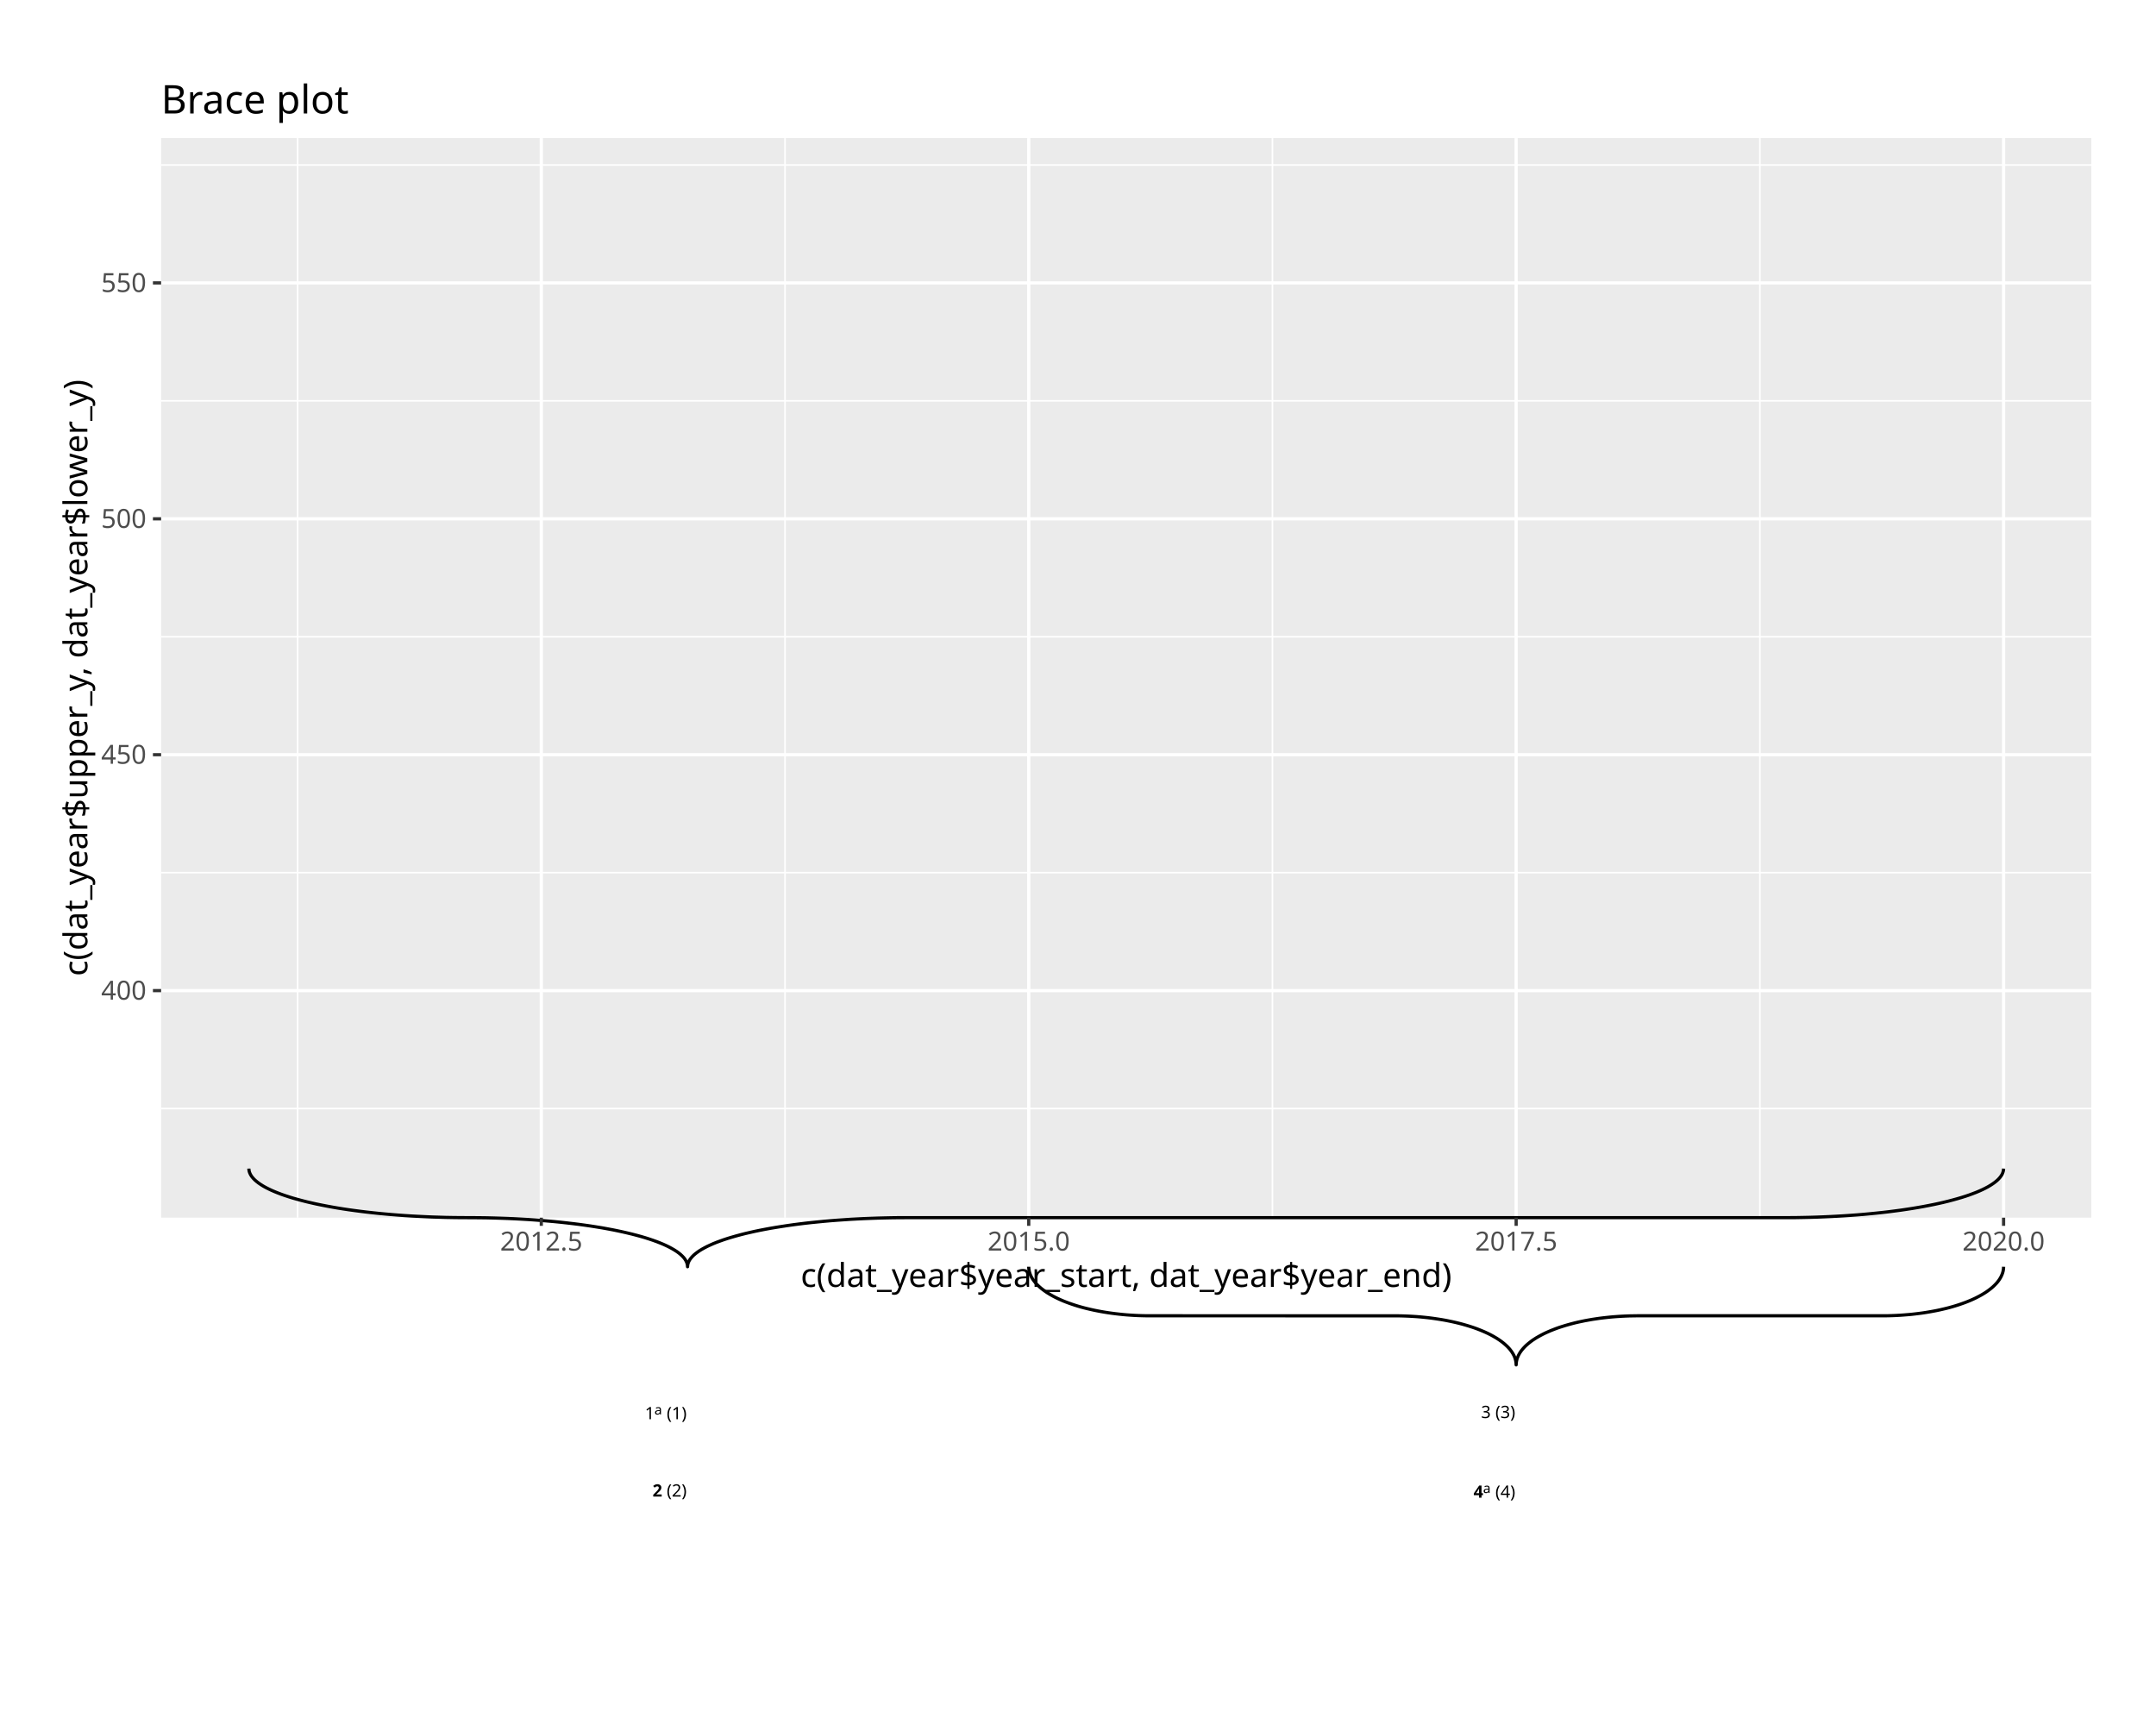
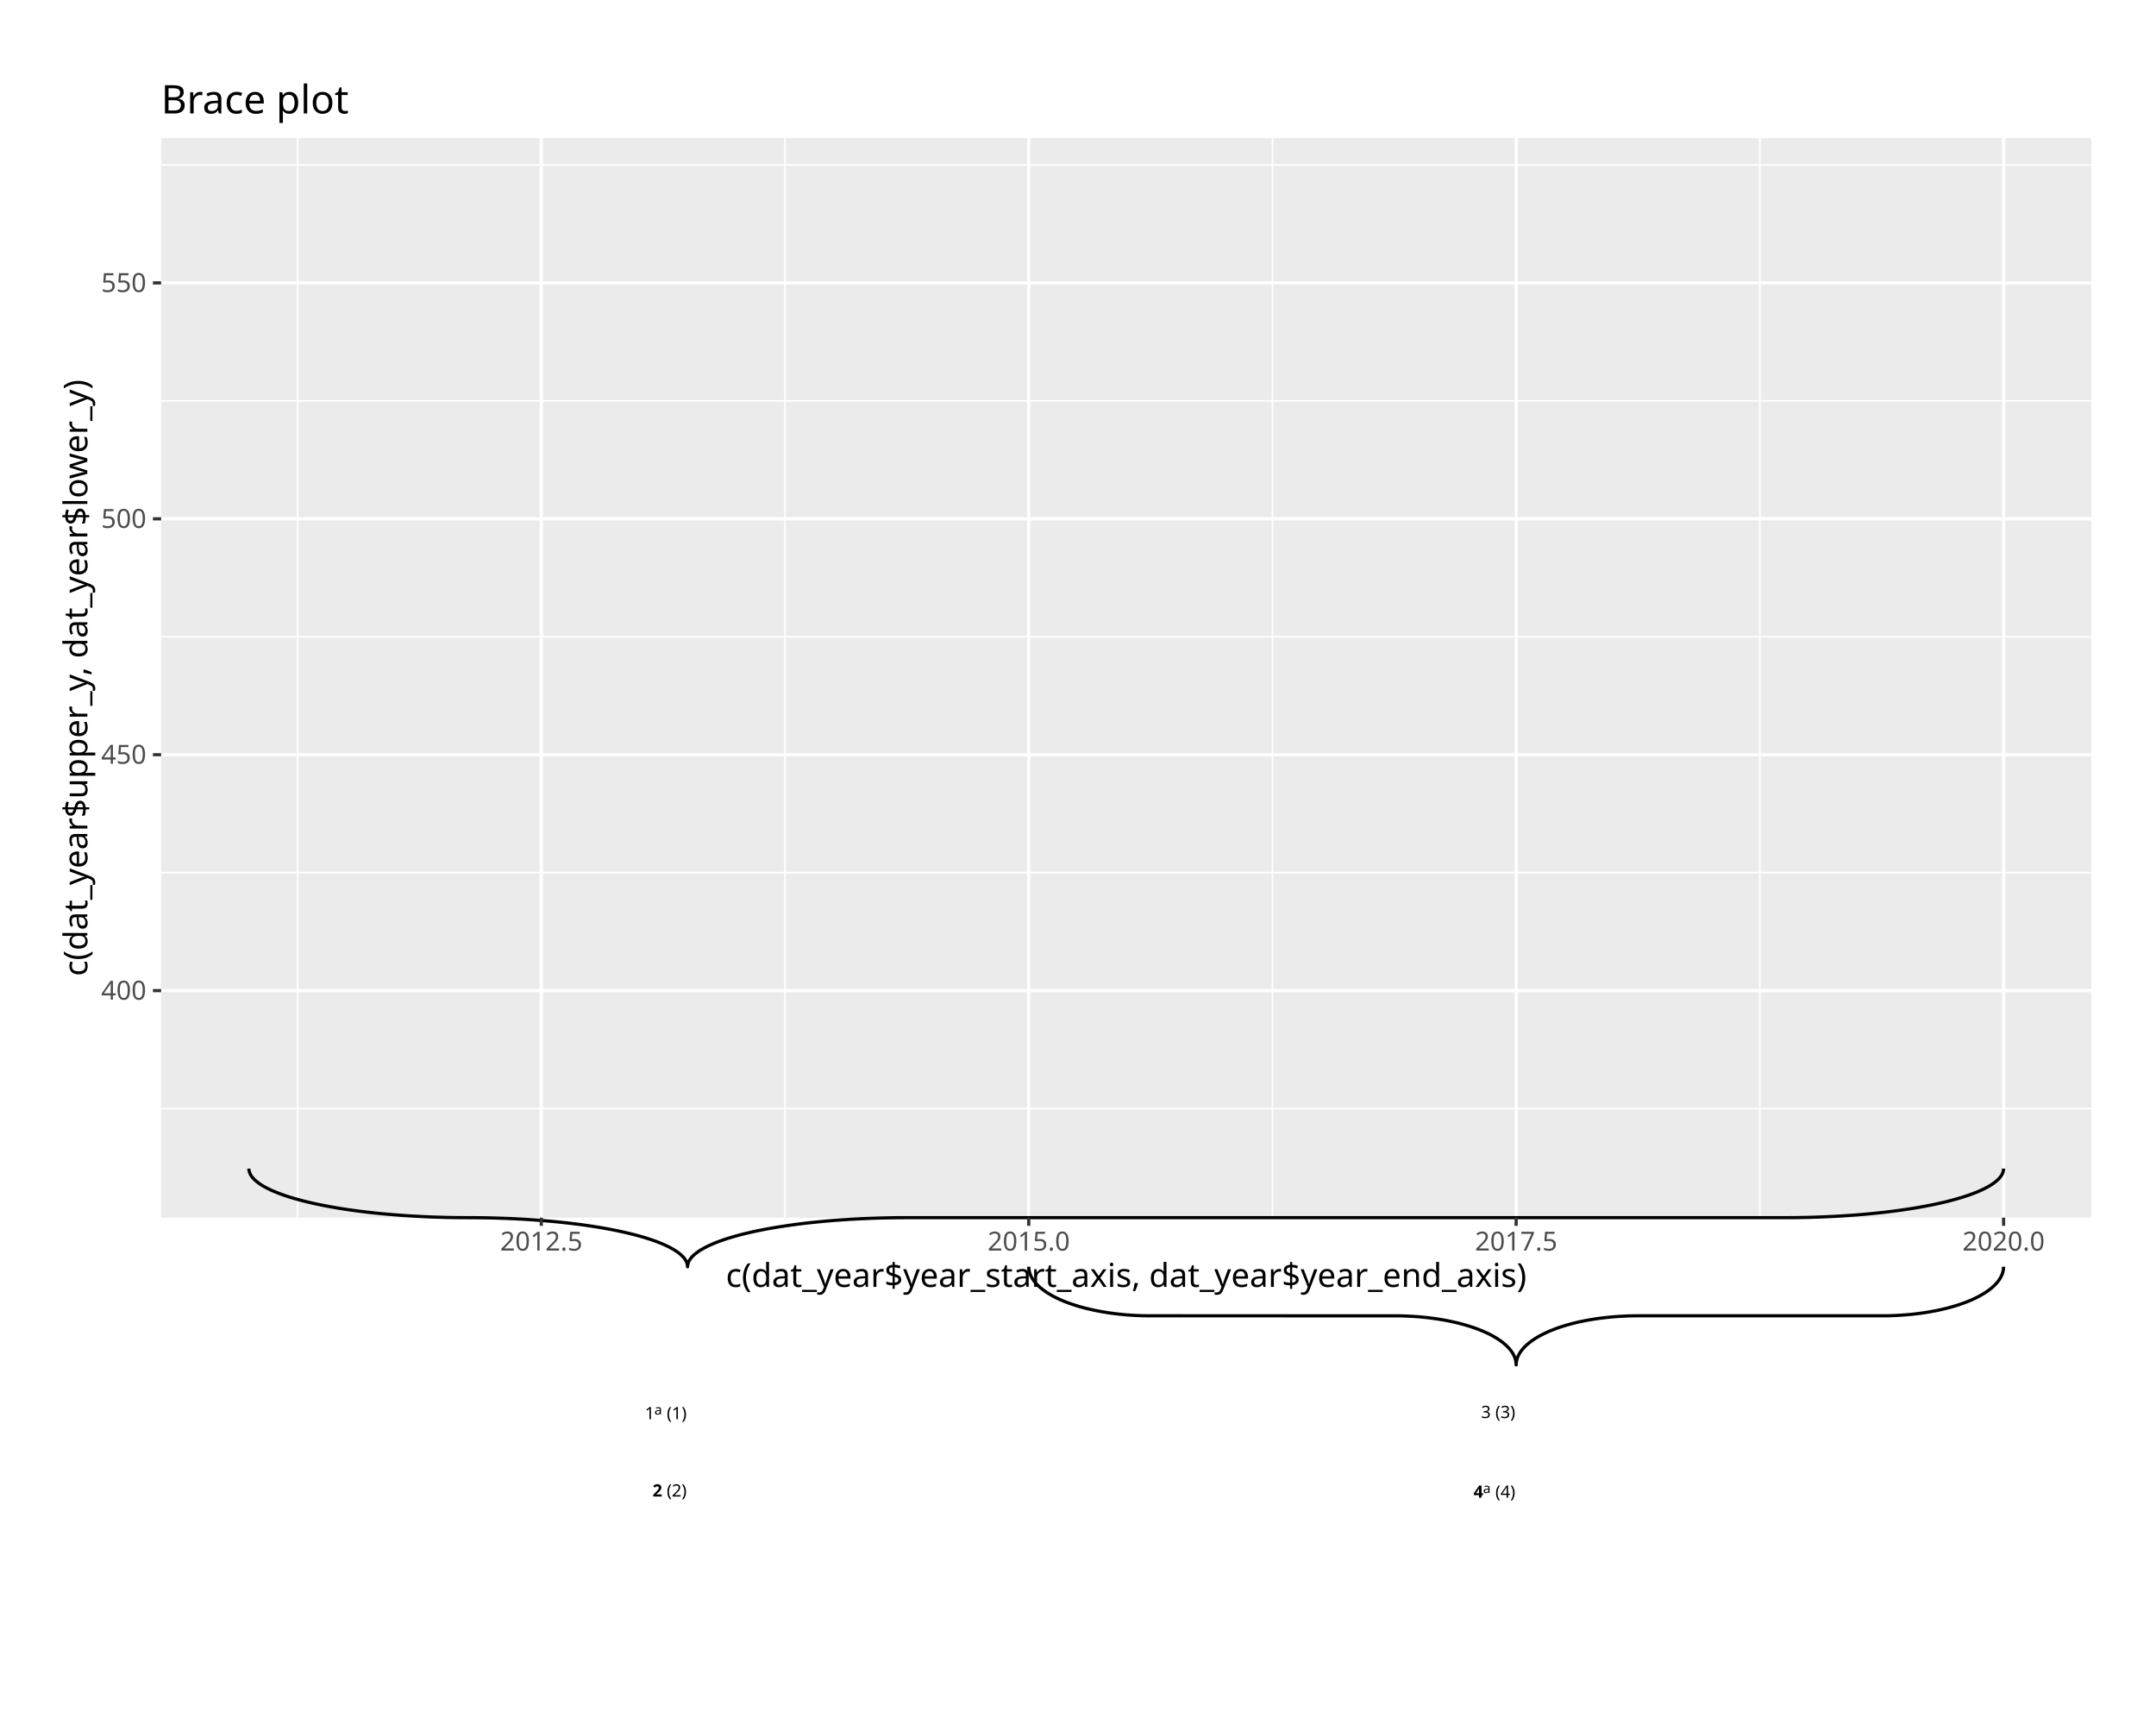
<svg xmlns="http://www.w3.org/2000/svg" class="svglite" data-engine-version="2.0" width="720.00pt" height="576.00pt" viewBox="0 0 720.00 576.00">
  <defs>
    <style type="text/css">
    .svglite line, .svglite polyline, .svglite polygon, .svglite path, .svglite rect, .svglite circle {
      fill: none;
      stroke: #000000;
      stroke-linecap: round;
      stroke-linejoin: round;
      stroke-miterlimit: 10.00;
    }
  </style>
  </defs>
  <rect width="100%" height="100%" style="stroke: none; fill: #FFFFFF;" />
  <defs>
    <clipPath id="cpMC4wMHw3MjAuMDB8MC4wMHw1NzYuMDA=">
      <rect x="0.00" y="0.00" width="720.00" height="576.00" />
    </clipPath>
  </defs>
  <g clip-path="url(#cpMC4wMHw3MjAuMDB8MC4wMHw1NzYuMDA=)">
    <rect x="-0" y="0.00" width="720.00" height="576.00" style="stroke-width: 1.07; stroke: #FFFFFF; fill: #FFFFFF;" />
    <rect x="53.81" y="46.10" width="644.59" height="360.49" style="stroke-width: 1.07; stroke: none; fill: #EBEBEB;" />
    <polyline points="53.81,370.16 698.40,370.16 " style="stroke-width: 0.53; stroke: #FFFFFF; stroke-linecap: butt;" />
    <polyline points="53.81,291.39 698.40,291.39 " style="stroke-width: 0.53; stroke: #FFFFFF; stroke-linecap: butt;" />
    <polyline points="53.81,212.62 698.40,212.62 " style="stroke-width: 0.53; stroke: #FFFFFF; stroke-linecap: butt;" />
    <polyline points="53.81,133.85 698.40,133.85 " style="stroke-width: 0.53; stroke: #FFFFFF; stroke-linecap: butt;" />
    <polyline points="53.81,55.09 698.40,55.09 " style="stroke-width: 0.53; stroke: #FFFFFF; stroke-linecap: butt;" />
    <polyline points="99.39,406.59 99.39,46.10 " style="stroke-width: 0.53; stroke: #FFFFFF; stroke-linecap: butt;" />
    <polyline points="262.16,406.59 262.16,46.10 " style="stroke-width: 0.53; stroke: #FFFFFF; stroke-linecap: butt;" />
    <polyline points="424.94,406.59 424.94,46.10 " style="stroke-width: 0.53; stroke: #FFFFFF; stroke-linecap: butt;" />
    <polyline points="587.71,406.59 587.71,46.10 " style="stroke-width: 0.53; stroke: #FFFFFF; stroke-linecap: butt;" />
    <polyline points="53.81,330.78 698.40,330.78 " style="stroke-width: 1.07; stroke: #FFFFFF; stroke-linecap: butt;" />
    <polyline points="53.81,252.01 698.40,252.01 " style="stroke-width: 1.07; stroke: #FFFFFF; stroke-linecap: butt;" />
    <polyline points="53.81,173.24 698.40,173.24 " style="stroke-width: 1.07; stroke: #FFFFFF; stroke-linecap: butt;" />
    <polyline points="53.81,94.47 698.40,94.47 " style="stroke-width: 1.07; stroke: #FFFFFF; stroke-linecap: butt;" />
    <polyline points="180.77,406.59 180.77,46.10 " style="stroke-width: 1.07; stroke: #FFFFFF; stroke-linecap: butt;" />
    <polyline points="343.55,406.59 343.55,46.10 " style="stroke-width: 1.07; stroke: #FFFFFF; stroke-linecap: butt;" />
    <polyline points="506.32,406.59 506.32,46.10 " style="stroke-width: 1.07; stroke: #FFFFFF; stroke-linecap: butt;" />
    <polyline points="669.10,406.59 669.10,46.10 " style="stroke-width: 1.07; stroke: #FFFFFF; stroke-linecap: butt;" />
    <polyline points="83.11,390.21 83.12,390.46 83.19,390.98 83.34,391.50 83.56,392.01 83.85,392.53 84.21,393.04 84.65,393.55 85.15,394.05 85.73,394.55 86.38,395.05 87.10,395.54 87.88,396.03 88.74,396.51 89.66,396.98 90.65,397.45 91.71,397.91 92.83,398.36 94.01,398.81 95.25,399.24 96.56,399.67 97.92,400.09 99.35,400.49 100.83,400.89 102.36,401.28 103.95,401.65 105.59,402.02 107.29,402.37 109.03,402.71 110.82,403.04 112.65,403.36 114.53,403.66 116.45,403.95 118.41,404.22 120.40,404.48 122.44,404.73 124.50,404.96 126.60,405.18 128.73,405.38 130.88,405.57 133.06,405.74 135.27,405.90 137.49,406.04 139.74,406.16 142.00,406.27 144.27,406.37 146.56,406.44 148.85,406.51 151.16,406.55 153.47,406.58 155.78,406.59 158.09,406.60 160.40,406.62 162.71,406.65 165.01,406.71 167.30,406.78 169.58,406.86 171.85,406.96 174.10,407.08 176.34,407.21 178.55,407.36 180.74,407.53 182.91,407.71 185.05,407.90 187.17,408.11 189.25,408.34 191.30,408.58 193.32,408.83 195.29,409.10 197.23,409.38 199.13,409.68 200.99,409.98 202.80,410.31 204.56,410.64 206.28,410.99 207.95,411.35 209.56,411.72 211.13,412.10 212.63,412.49 214.09,412.89 215.48,413.30 216.82,413.73 218.09,414.16 219.31,414.60 220.46,415.05 221.54,415.50 222.57,415.97 223.52,416.44 224.41,416.92 225.23,417.40 225.99,417.89 226.67,418.38 227.28,418.88 227.82,419.39 228.30,419.89 228.70,420.40 229.02,420.91 229.28,421.43 229.46,421.94 229.57,422.46 229.61,422.98 229.61,422.98 229.62,422.72 229.69,422.20 229.83,421.69 230.05,421.17 230.34,420.66 230.71,420.15 231.14,419.64 231.65,419.13 232.23,418.63 232.88,418.14 233.59,417.64 234.38,417.16 235.24,416.68 236.16,416.20 237.15,415.74 238.20,415.27 239.32,414.82 240.51,414.38 241.75,413.94 243.06,413.51 244.42,413.10 245.85,412.69 247.33,412.29 248.86,411.90 250.45,411.53 252.09,411.16 253.78,410.81 255.53,410.47 257.31,410.14 259.15,409.83 261.03,409.53 262.94,409.24 264.90,408.96 266.90,408.70 268.93,408.45 271.00,408.22 273.10,408.01 275.23,407.80 277.38,407.61 279.56,407.44 281.77,407.29 283.99,407.14 286.23,407.02 288.49,406.91 290.77,406.82 293.06,406.74 295.35,406.68 297.66,406.63 299.97,406.60 302.28,406.59 597.59,406.59 599.90,406.57 602.20,406.53 604.50,406.48 606.80,406.41 609.08,406.32 611.34,406.22 613.60,406.10 615.83,405.97 618.05,405.82 620.24,405.66 622.41,405.48 624.55,405.28 626.66,405.07 628.74,404.85 630.79,404.61 632.81,404.35 634.79,404.09 636.73,403.80 638.62,403.51 640.48,403.20 642.29,402.88 644.06,402.54 645.77,402.20 647.44,401.84 649.06,401.47 650.62,401.09 652.13,400.69 653.58,400.29 654.97,399.88 656.31,399.46 657.59,399.03 658.80,398.58 659.95,398.14 661.04,397.68 662.06,397.22 663.02,396.74 663.91,396.27 664.73,395.78 665.48,395.29 666.16,394.80 666.78,394.30 667.32,393.80 667.79,393.29 668.19,392.78 668.52,392.27 668.77,391.76 668.95,391.24 669.06,390.72 669.10,390.21 669.10,390.21 " style="stroke-width: 1.07; stroke-linecap: butt;" />
    <polyline points="343.55,422.98 343.55,423.24 343.59,423.75 343.68,424.27 343.80,424.78 343.96,425.30 344.16,425.81 344.40,426.32 344.68,426.82 345.01,427.32 345.37,427.82 345.77,428.31 346.20,428.80 346.68,429.28 347.19,429.75 347.74,430.22 348.33,430.68 348.95,431.13 349.60,431.58 350.30,432.01 351.02,432.44 351.78,432.86 352.57,433.27 353.39,433.66 354.25,434.05 355.13,434.43 356.04,434.79 356.98,435.14 357.95,435.48 358.94,435.81 359.96,436.13 361.00,436.43 362.07,436.72 363.16,436.99 364.27,437.25 365.40,437.50 366.55,437.73 367.71,437.95 368.89,438.15 370.09,438.34 371.30,438.51 372.53,438.67 373.76,438.81 375.01,438.94 376.26,439.05 377.53,439.14 378.80,439.22 380.07,439.28 381.35,439.32 382.64,439.35 383.92,439.36 466.59,439.37 467.88,439.39 469.16,439.43 470.44,439.48 471.71,439.55 472.98,439.63 474.24,439.73 475.49,439.85 476.73,439.98 477.96,440.13 479.18,440.30 480.38,440.48 481.57,440.67 482.75,440.88 483.90,441.11 485.04,441.35 486.16,441.60 487.26,441.87 488.34,442.15 489.39,442.45 490.43,442.76 491.43,443.08 492.41,443.41 493.37,443.76 494.29,444.12 495.19,444.49 496.06,444.87 496.90,445.26 497.70,445.66 498.48,446.08 499.22,446.50 499.93,446.93 500.60,447.37 501.24,447.82 501.85,448.28 502.41,448.74 502.94,449.21 503.44,449.69 503.90,450.17 504.31,450.66 504.69,451.16 505.03,451.65 505.33,452.16 505.60,452.66 505.82,453.17 506.00,453.69 506.14,454.20 506.24,454.72 506.30,455.23 506.32,455.75 506.32,455.75 506.33,455.49 506.37,454.97 506.45,454.46 506.57,453.94 506.73,453.43 506.94,452.92 507.18,452.41 507.46,451.91 507.78,451.40 508.14,450.91 508.54,450.42 508.98,449.93 509.45,449.45 509.97,448.97 510.52,448.51 511.10,448.05 511.72,447.59 512.38,447.15 513.07,446.71 513.80,446.29 514.56,445.87 515.35,445.46 516.17,445.06 517.02,444.68 517.91,444.30 518.82,443.94 519.76,443.58 520.72,443.24 521.72,442.92 522.74,442.60 523.78,442.30 524.85,442.01 525.93,441.73 527.04,441.47 528.17,441.23 529.32,440.99 530.49,440.78 531.67,440.57 532.87,440.39 534.08,440.21 535.30,440.06 536.54,439.92 537.78,439.79 539.04,439.68 540.30,439.59 541.57,439.51 542.85,439.45 544.13,439.40 545.41,439.38 546.70,439.36 629.37,439.36 630.65,439.34 631.94,439.30 633.21,439.25 634.49,439.18 635.75,439.09 637.01,438.99 638.27,438.88 639.51,438.74 640.74,438.59 641.96,438.43 643.16,438.25 644.35,438.05 645.52,437.84 646.68,437.62 647.82,437.38 648.94,437.12 650.04,436.86 651.11,436.58 652.17,436.28 653.20,435.97 654.21,435.65 655.19,435.31 656.14,434.97 657.07,434.61 657.97,434.24 658.83,433.86 659.67,433.47 660.48,433.06 661.25,432.65 661.99,432.23 662.70,431.80 663.38,431.36 664.02,430.91 664.62,430.45 665.19,429.99 665.72,429.52 666.21,429.04 666.67,428.56 667.09,428.07 667.47,427.57 667.81,427.07 668.11,426.57 668.37,426.06 668.59,425.55 668.78,425.04 668.92,424.53 669.02,424.01 669.08,423.50 669.10,422.98 669.10,422.98 " style="stroke-width: 1.07; stroke-linecap: butt;" />
    <text x="215.37" y="473.89" style="font-size: 5.69px; font-family: sans;" textLength="3.17px" lengthAdjust="spacingAndGlyphs">1</text>
    <text x="218.54" y="472.33" style="font-size: 4.55px; font-family: sans;" textLength="2.53px" lengthAdjust="spacingAndGlyphs">a</text>
    <text x="222.65" y="473.89" style="font-size: 5.69px; font-family: sans;" textLength="6.95px" lengthAdjust="spacingAndGlyphs">(1)</text>
    <text x="217.91" y="499.72" style="font-size: 5.69px; font-weight: bold; font-family: sans;" textLength="3.17px" lengthAdjust="spacingAndGlyphs">2</text>
    <text x="222.65" y="499.72" style="font-size: 5.69px; font-family: sans;" textLength="6.95px" lengthAdjust="spacingAndGlyphs">(2)</text>
    <text x="494.62" y="473.50" style="font-size: 5.69px; font-family: sans;" textLength="3.17px" lengthAdjust="spacingAndGlyphs">3</text>
    <text x="499.37" y="473.50" style="font-size: 5.69px; font-family: sans;" textLength="6.95px" lengthAdjust="spacingAndGlyphs">(3)</text>
    <text x="492.09" y="500.11" style="font-size: 5.69px; font-weight: bold; font-family: sans;" textLength="3.17px" lengthAdjust="spacingAndGlyphs">4</text>
    <text x="495.26" y="498.55" style="font-size: 4.55px; font-family: sans;" textLength="2.53px" lengthAdjust="spacingAndGlyphs">a</text>
    <text x="499.37" y="500.11" style="font-size: 5.69px; font-family: sans;" textLength="6.95px" lengthAdjust="spacingAndGlyphs">(4)</text>
    <text x="48.88" y="333.80" text-anchor="end" style="font-size: 8.80px; fill: #4D4D4D; font-family: sans;" textLength="14.68px" lengthAdjust="spacingAndGlyphs">400</text>
    <text x="48.88" y="255.03" text-anchor="end" style="font-size: 8.80px; fill: #4D4D4D; font-family: sans;" textLength="14.68px" lengthAdjust="spacingAndGlyphs">450</text>
    <text x="48.88" y="176.27" text-anchor="end" style="font-size: 8.80px; fill: #4D4D4D; font-family: sans;" textLength="14.68px" lengthAdjust="spacingAndGlyphs">500</text>
    <text x="48.88" y="97.50" text-anchor="end" style="font-size: 8.80px; fill: #4D4D4D; font-family: sans;" textLength="14.68px" lengthAdjust="spacingAndGlyphs">550</text>
    <polyline points="51.07,330.78 53.81,330.78 " style="stroke-width: 1.07; stroke: #333333; stroke-linecap: butt;" />
    <polyline points="51.07,252.01 53.81,252.01 " style="stroke-width: 1.07; stroke: #333333; stroke-linecap: butt;" />
    <polyline points="51.07,173.24 53.81,173.24 " style="stroke-width: 1.07; stroke: #333333; stroke-linecap: butt;" />
    <polyline points="51.07,94.47 53.81,94.47 " style="stroke-width: 1.07; stroke: #333333; stroke-linecap: butt;" />
    <polyline points="180.77,409.33 180.77,406.59 " style="stroke-width: 1.07; stroke: #333333; stroke-linecap: butt;" />
    <polyline points="343.55,409.33 343.55,406.59 " style="stroke-width: 1.07; stroke: #333333; stroke-linecap: butt;" />
    <polyline points="506.32,409.33 506.32,406.59 " style="stroke-width: 1.07; stroke: #333333; stroke-linecap: butt;" />
    <polyline points="669.10,409.33 669.10,406.59 " style="stroke-width: 1.07; stroke: #333333; stroke-linecap: butt;" />
    <text x="180.77" y="417.58" text-anchor="middle" style="font-size: 8.80px; fill: #4D4D4D; font-family: sans;" textLength="26.92px" lengthAdjust="spacingAndGlyphs">2012.5</text>
    <text x="343.55" y="417.58" text-anchor="middle" style="font-size: 8.80px; fill: #4D4D4D; font-family: sans;" textLength="26.92px" lengthAdjust="spacingAndGlyphs">2015.0</text>
    <text x="506.32" y="417.58" text-anchor="middle" style="font-size: 8.80px; fill: #4D4D4D; font-family: sans;" textLength="26.92px" lengthAdjust="spacingAndGlyphs">2017.5</text>
    <text x="669.10" y="417.58" text-anchor="middle" style="font-size: 8.80px; fill: #4D4D4D; font-family: sans;" textLength="26.92px" lengthAdjust="spacingAndGlyphs">2020.0</text>
-     <text x="376.10" y="429.72" text-anchor="middle" style="font-size: 11.00px; font-family: sans;" textLength="211.60px" lengthAdjust="spacingAndGlyphs">c(dat_year$year_start, dat_year$year_end)</text>
+     <text x="376.10" y="429.72" text-anchor="middle" style="font-size: 11.00px; font-family: sans;" textLength="262.98px" lengthAdjust="spacingAndGlyphs">c(dat_year$year_start_axis, dat_year$year_end_axis)</text>
    <text transform="translate(29.17,226.35) rotate(-90)" text-anchor="middle" style="font-size: 11.00px; font-family: sans;" textLength="194.48px" lengthAdjust="spacingAndGlyphs">c(dat_year$upper_y, dat_year$lower_y)</text>
    <text x="53.81" y="37.88" style="font-size: 13.20px; font-family: sans;" textLength="59.44px" lengthAdjust="spacingAndGlyphs">Brace plot</text>
  </g>
</svg>
